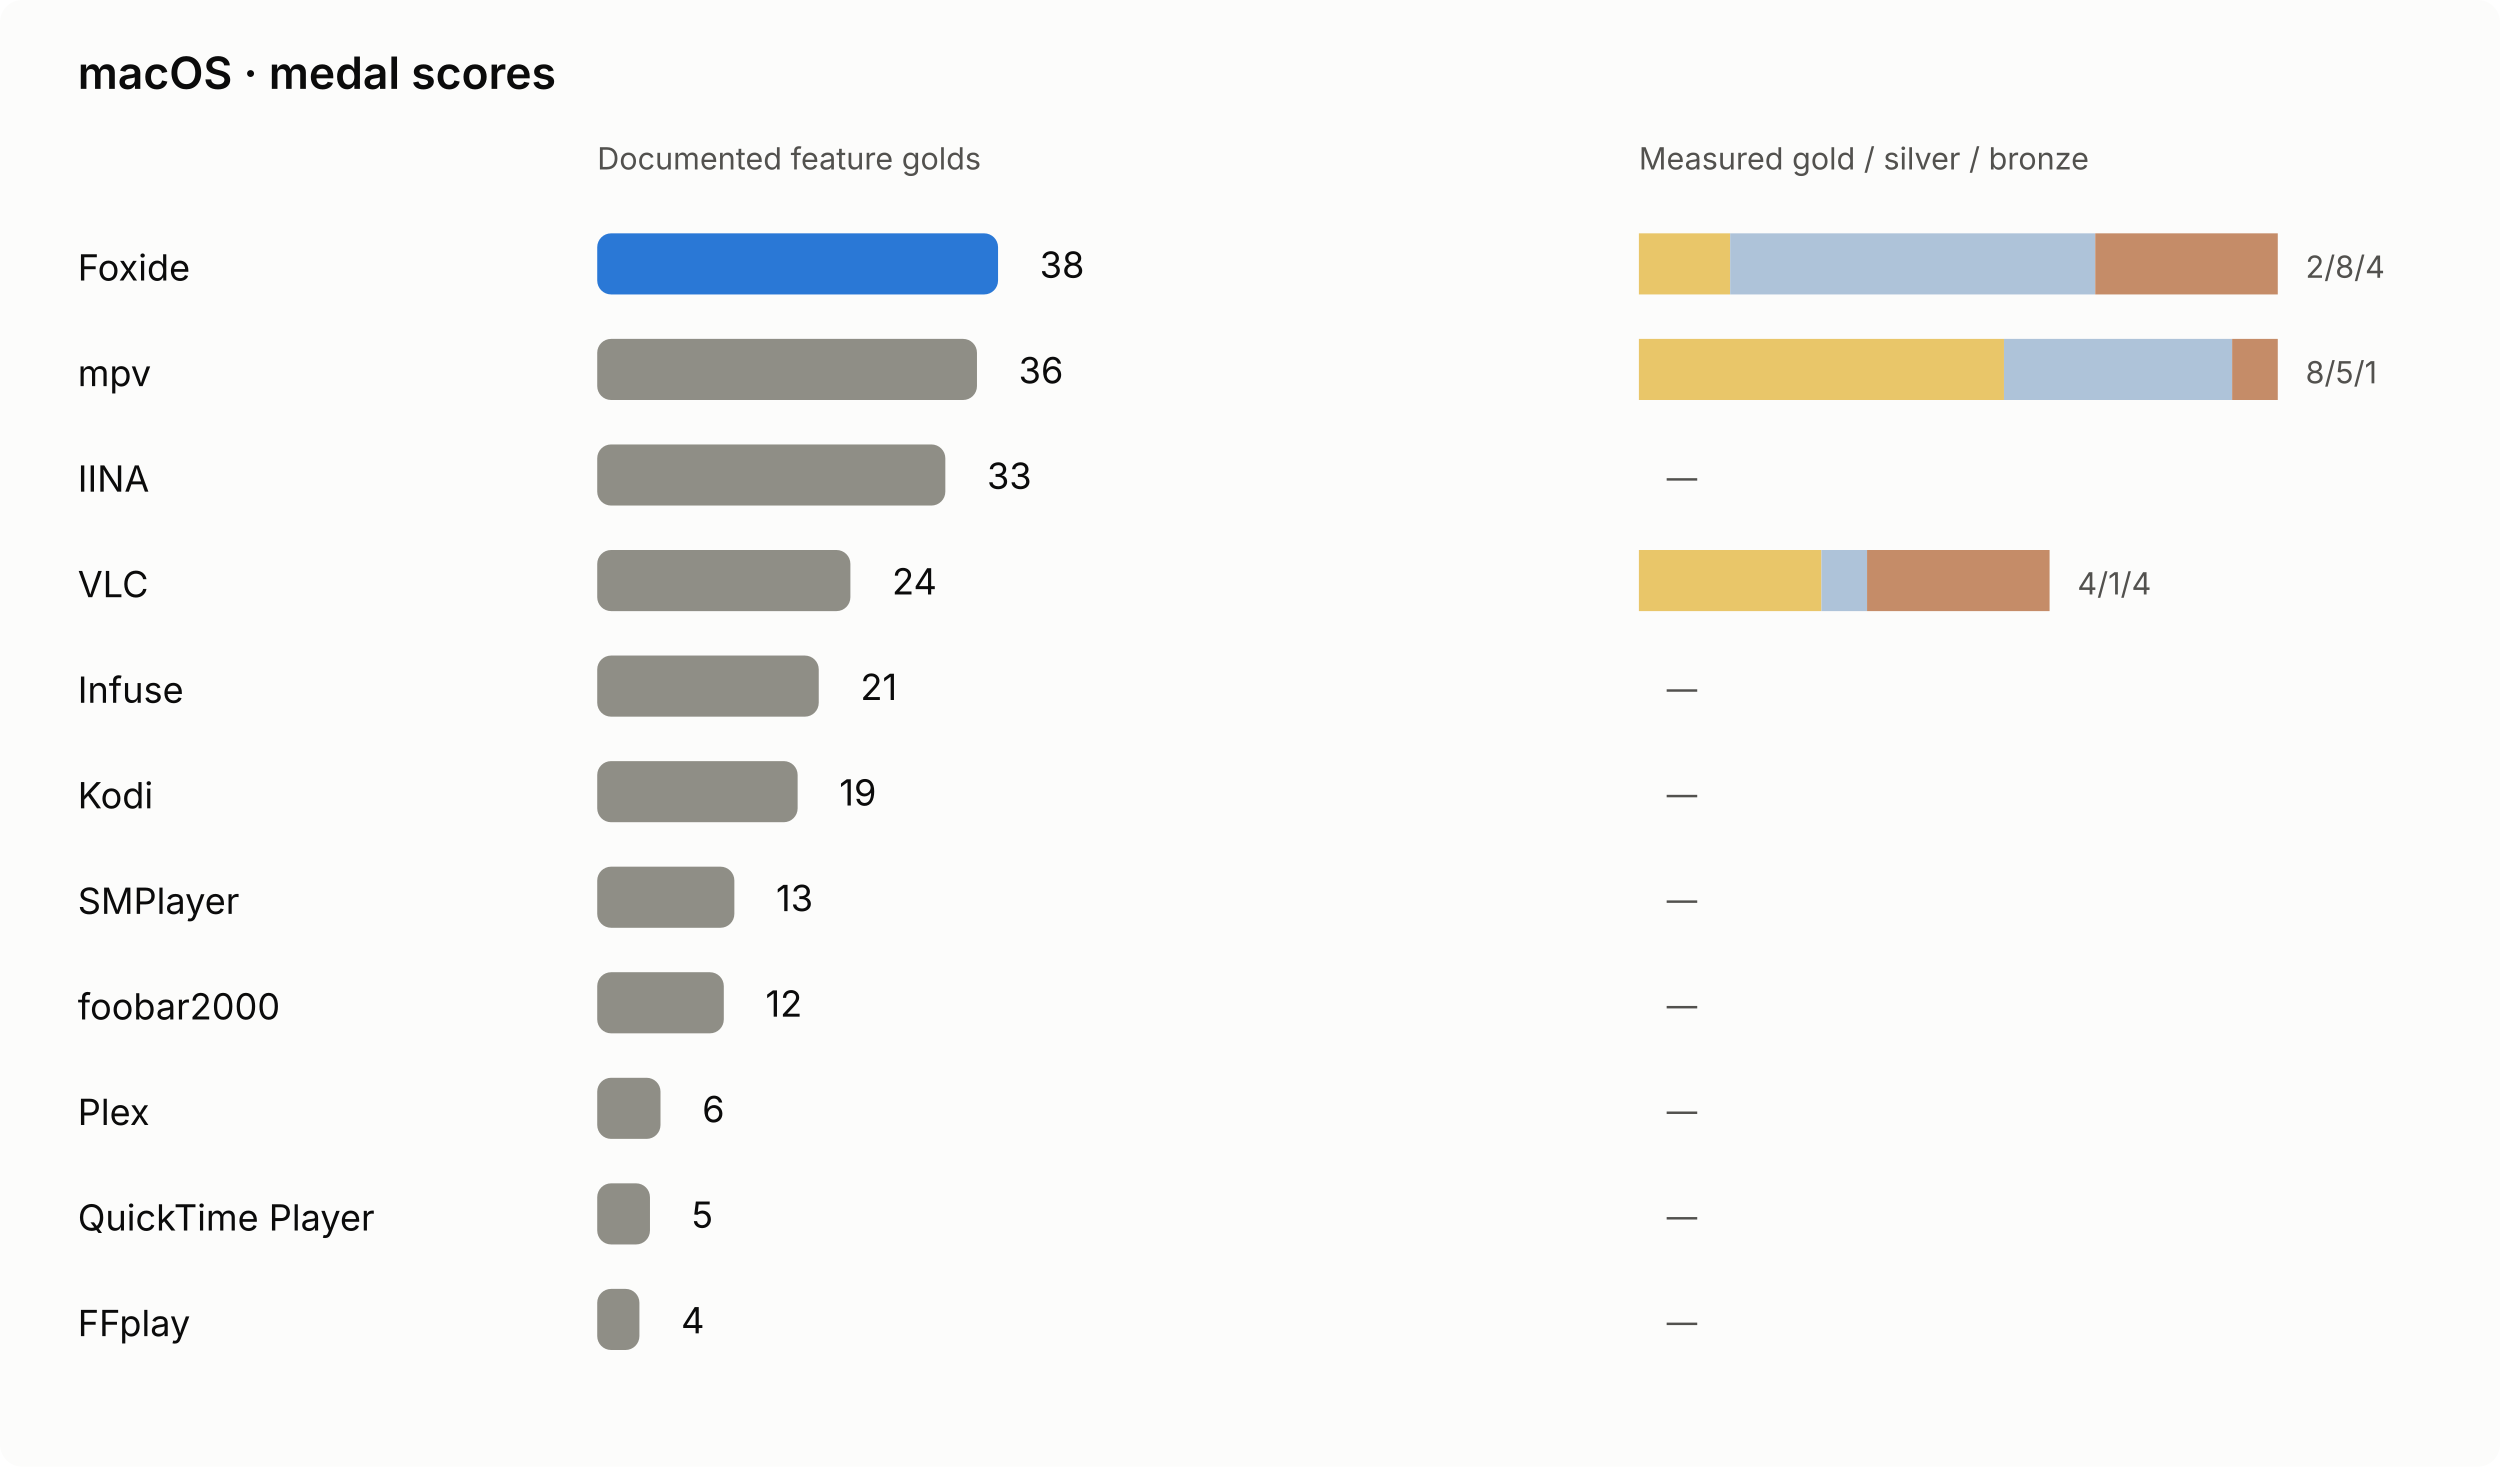
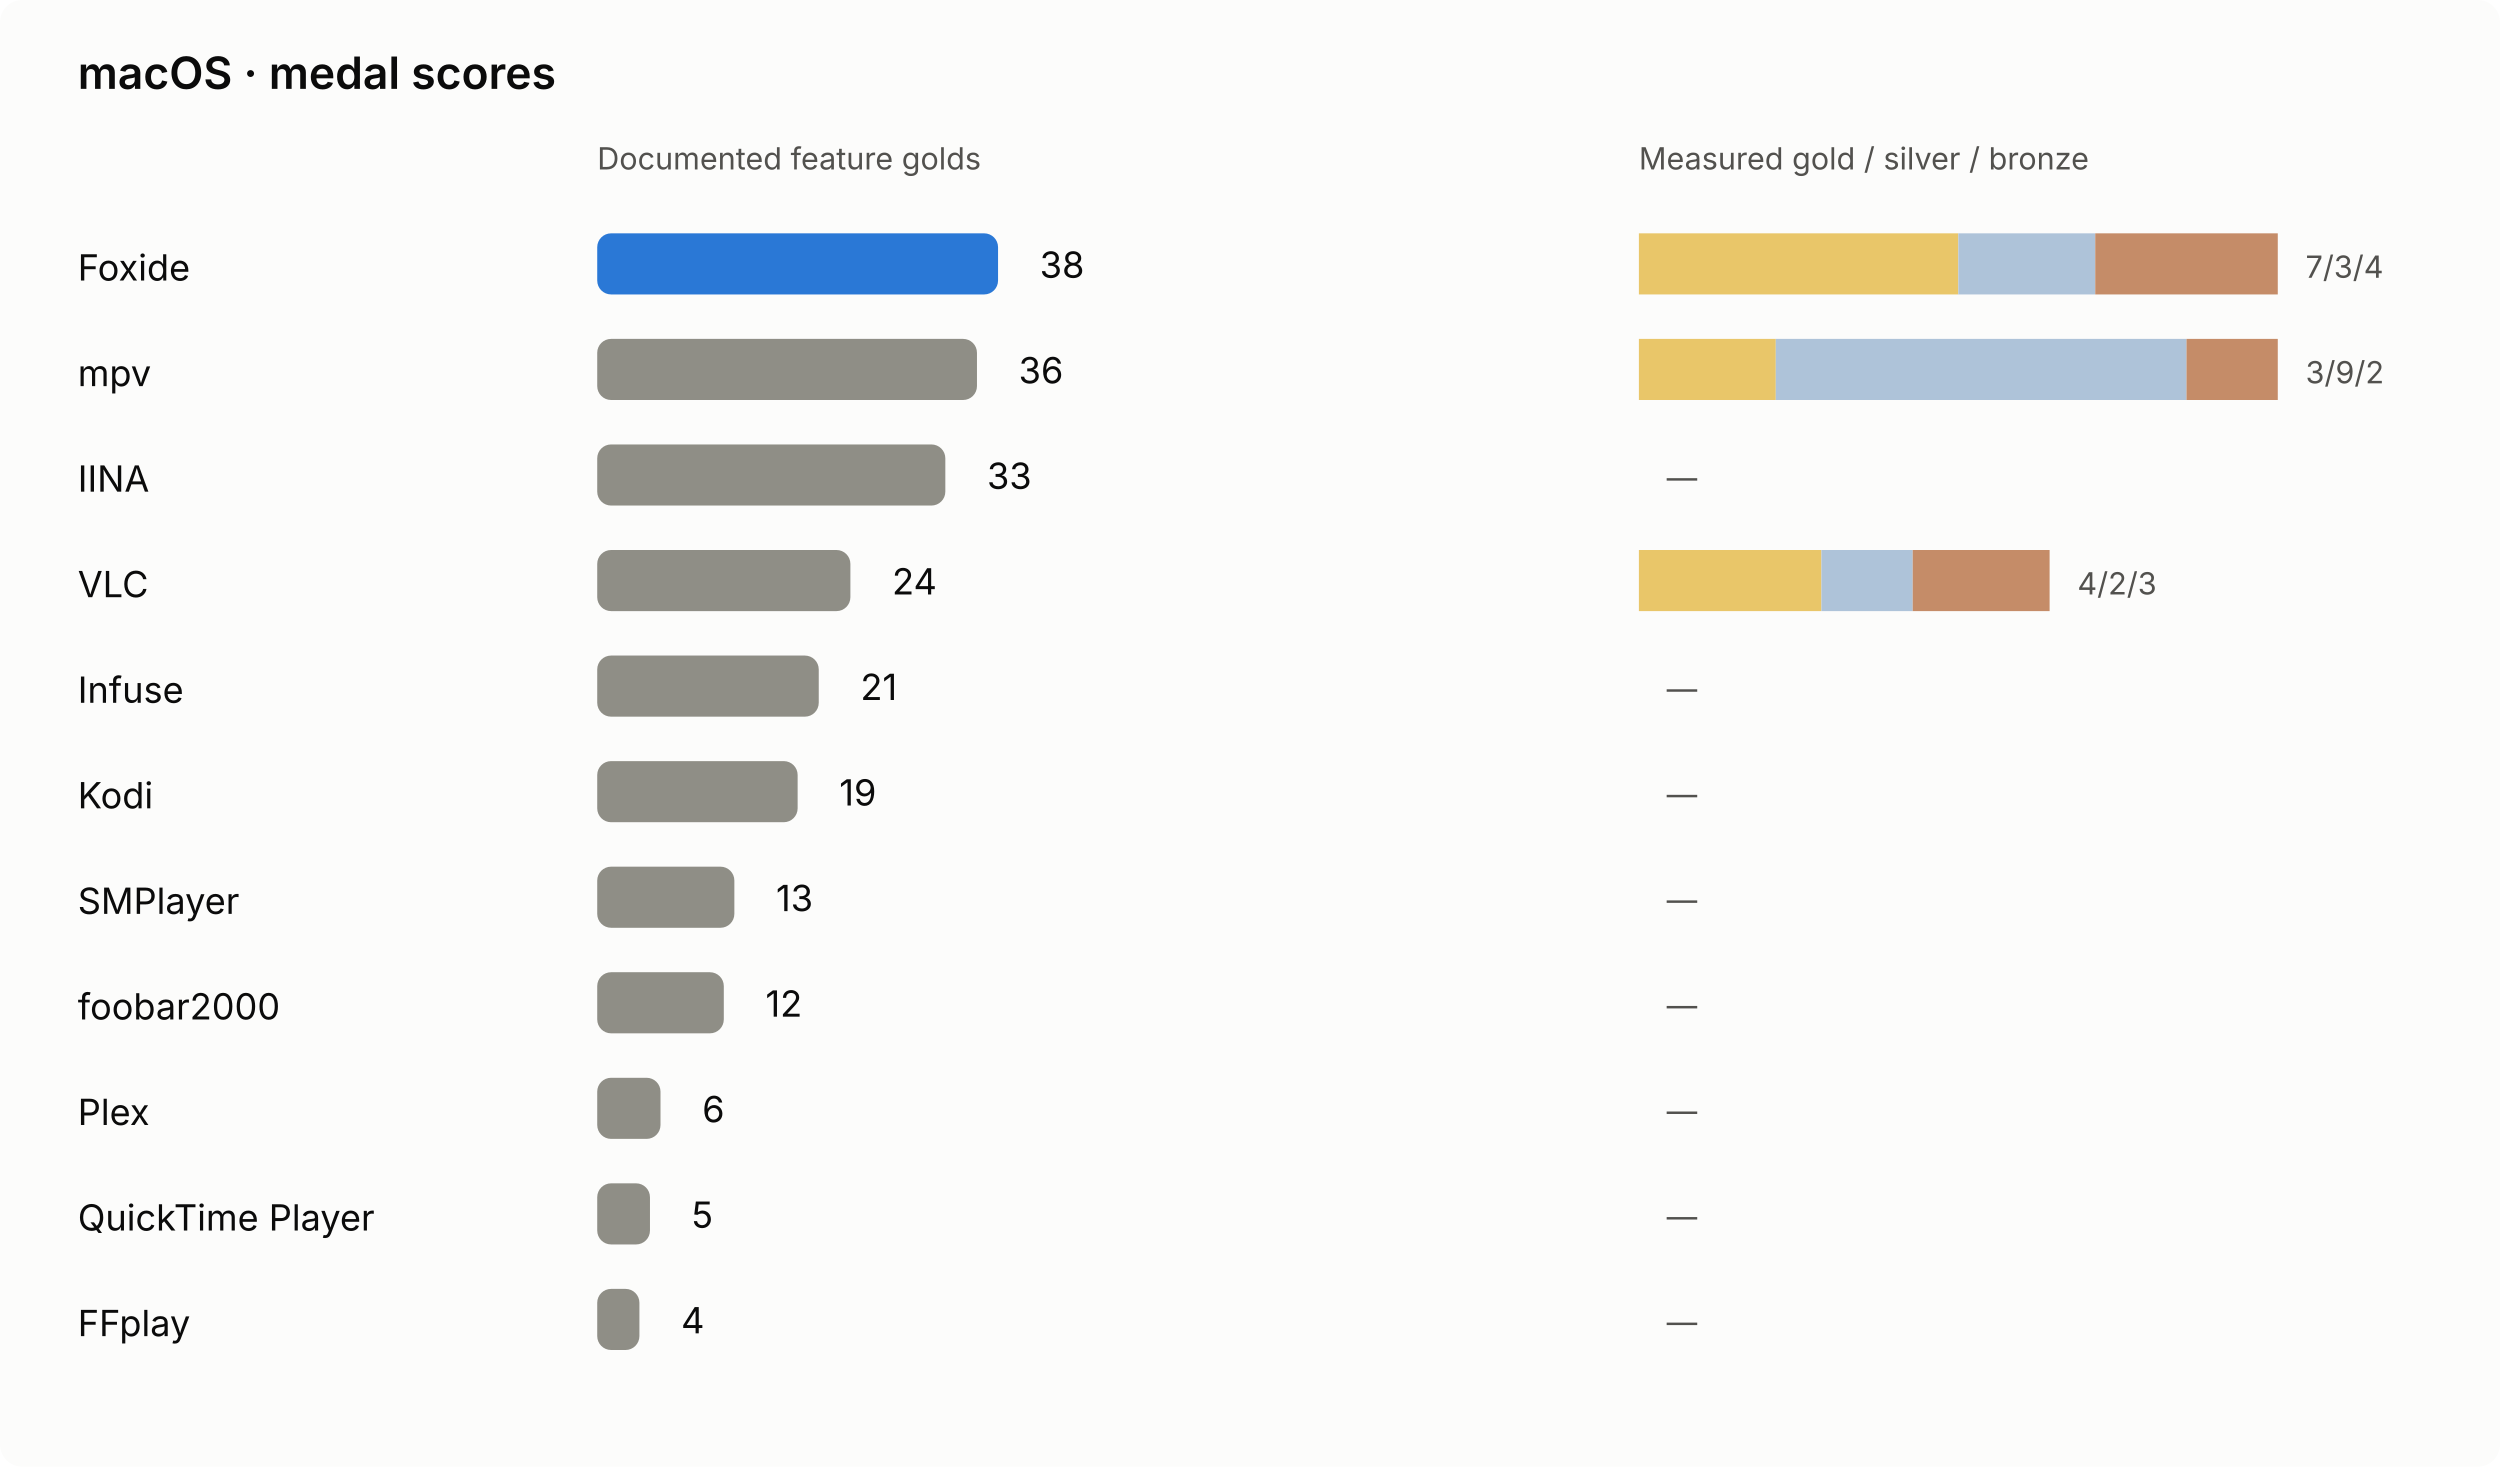
<svg xmlns="http://www.w3.org/2000/svg" viewBox="0 0 900 528" role="img" aria-labelledby="macos-chart-title macos-chart-desc">
  <rect width="900" height="528" rx="8" class="bg" />
  <style>text{font:13px system-ui,-apple-system,'Segoe UI',sans-serif;fill:#0b0b0b}.sub{fill:#52514e;font-size:11px}.title{font-size:16px;font-weight:600}.bg{fill:#fcfcfb}.bar{fill:#8f8e86}.foxide{fill:#2a78d6}.winner{font-weight:700}@media(prefers-color-scheme:dark){.bg{fill:#1a1a19}text{fill:#f0efec}.sub{fill:#c3c2b7}.foxide{fill:#3987e5}}</style>
  <g>
    <text class="title" x="28" y="32" font-size="22">macOS · medal scores</text>
    <text x="215" y="61" font-size="12" class="sub">Documented feature golds</text>
    <text x="590" y="61" font-size="12" class="sub">Measured gold / silver / bronze</text>
    <text x="28" y="101" font-size="12">Foxide</text>
    <rect x="215" y="84" width="144.30" height="22" rx="5" fill="#2a78d6" />
    <text x="374.30" y="100" font-size="13">38</text>
-     <rect x="590.00" y="84" width="32.86" height="22" fill="#e9c669" />
-     <rect x="622.86" y="84" width="131.43" height="22" fill="#aec3d9" />
+     <rect x="590.00" y="84" width="115.00" height="22" fill="#e9c669" />
+     <rect x="705.00" y="84" width="49.29" height="22" fill="#aec3d9" />
    <rect x="754.29" y="84" width="65.71" height="22" fill="#c58c68" />
-     <text x="830.00" y="100" class="sub" font-size="12">2/8/4</text>
+     <text x="830.00" y="100" class="sub" font-size="12">7/3/4</text>
    <text x="28" y="139" font-size="12">mpv</text>
    <rect x="215" y="122" width="136.71" height="22" rx="5" fill="#8f8e86" />
    <text x="366.71" y="138" font-size="13">36</text>
-     <rect x="590.00" y="122" width="131.43" height="22" fill="#e9c669" />
-     <rect x="721.43" y="122" width="82.14" height="22" fill="#aec3d9" />
-     <rect x="803.57" y="122" width="16.43" height="22" fill="#c58c68" />
-     <text x="830.00" y="138" class="sub" font-size="12">8/5/1</text>
+     <rect x="590.00" y="122" width="49.29" height="22" fill="#e9c669" />
+     <rect x="639.29" y="122" width="147.86" height="22" fill="#aec3d9" />
+     <rect x="787.14" y="122" width="32.86" height="22" fill="#c58c68" />
+     <text x="830.00" y="138" class="sub" font-size="12">3/9/2</text>
    <text x="28" y="177" font-size="12">IINA</text>
    <rect x="215" y="160" width="125.32" height="22" rx="5" fill="#8f8e86" />
    <text x="355.32" y="176" font-size="13">33</text>
    <rect x="590.00" y="160" width="0.00" height="22" fill="#e9c669" />
    <rect x="590.00" y="160" width="0.00" height="22" fill="#aec3d9" />
    <rect x="590.00" y="160" width="0.00" height="22" fill="#c58c68" />
    <text x="600.00" y="176" class="sub" font-size="12">—</text>
    <text x="28" y="215" font-size="12">VLC</text>
    <rect x="215" y="198" width="91.14" height="22" rx="5" fill="#8f8e86" />
    <text x="321.14" y="214" font-size="13">24</text>
    <rect x="590.00" y="198" width="65.71" height="22" fill="#e9c669" />
-     <rect x="655.71" y="198" width="16.43" height="22" fill="#aec3d9" />
-     <rect x="672.14" y="198" width="65.71" height="22" fill="#c58c68" />
-     <text x="747.86" y="214" class="sub" font-size="12">4/1/4</text>
+     <rect x="655.71" y="198" width="32.86" height="22" fill="#aec3d9" />
+     <rect x="688.57" y="198" width="49.29" height="22" fill="#c58c68" />
+     <text x="747.86" y="214" class="sub" font-size="12">4/2/3</text>
    <text x="28" y="253" font-size="12">Infuse</text>
    <rect x="215" y="236" width="79.75" height="22" rx="5" fill="#8f8e86" />
    <text x="309.75" y="252" font-size="13">21</text>
    <rect x="590.00" y="236" width="0.00" height="22" fill="#e9c669" />
    <rect x="590.00" y="236" width="0.00" height="22" fill="#aec3d9" />
    <rect x="590.00" y="236" width="0.00" height="22" fill="#c58c68" />
    <text x="600.00" y="252" class="sub" font-size="12">—</text>
    <text x="28" y="291" font-size="12">Kodi</text>
    <rect x="215" y="274" width="72.15" height="22" rx="5" fill="#8f8e86" />
    <text x="302.15" y="290" font-size="13">19</text>
    <rect x="590.00" y="274" width="0.00" height="22" fill="#e9c669" />
    <rect x="590.00" y="274" width="0.00" height="22" fill="#aec3d9" />
    <rect x="590.00" y="274" width="0.00" height="22" fill="#c58c68" />
    <text x="600.00" y="290" class="sub" font-size="12">—</text>
    <text x="28" y="329" font-size="12">SMPlayer</text>
    <rect x="215" y="312" width="49.37" height="22" rx="5" fill="#8f8e86" />
    <text x="279.37" y="328" font-size="13">13</text>
    <rect x="590.00" y="312" width="0.00" height="22" fill="#e9c669" />
    <rect x="590.00" y="312" width="0.00" height="22" fill="#aec3d9" />
    <rect x="590.00" y="312" width="0.00" height="22" fill="#c58c68" />
    <text x="600.00" y="328" class="sub" font-size="12">—</text>
    <text x="28" y="367" font-size="12">foobar2000</text>
    <rect x="215" y="350" width="45.57" height="22" rx="5" fill="#8f8e86" />
    <text x="275.57" y="366" font-size="13">12</text>
    <rect x="590.00" y="350" width="0.00" height="22" fill="#e9c669" />
    <rect x="590.00" y="350" width="0.00" height="22" fill="#aec3d9" />
    <rect x="590.00" y="350" width="0.00" height="22" fill="#c58c68" />
    <text x="600.00" y="366" class="sub" font-size="12">—</text>
    <text x="28" y="405" font-size="12">Plex</text>
    <rect x="215" y="388" width="22.78" height="22" rx="5" fill="#8f8e86" />
    <text x="252.78" y="404" font-size="13">6</text>
    <rect x="590.00" y="388" width="0.00" height="22" fill="#e9c669" />
    <rect x="590.00" y="388" width="0.00" height="22" fill="#aec3d9" />
    <rect x="590.00" y="388" width="0.00" height="22" fill="#c58c68" />
    <text x="600.00" y="404" class="sub" font-size="12">—</text>
    <text x="28" y="443" font-size="12">QuickTime Player</text>
    <rect x="215" y="426" width="18.99" height="22" rx="5" fill="#8f8e86" />
    <text x="248.99" y="442" font-size="13">5</text>
    <rect x="590.00" y="426" width="0.00" height="22" fill="#e9c669" />
    <rect x="590.00" y="426" width="0.00" height="22" fill="#aec3d9" />
    <rect x="590.00" y="426" width="0.00" height="22" fill="#c58c68" />
    <text x="600.00" y="442" class="sub" font-size="12">—</text>
    <text x="28" y="481" font-size="12">FFplay</text>
    <rect x="215" y="464" width="15.19" height="22" rx="5" fill="#8f8e86" />
    <text x="245.19" y="480" font-size="13">4</text>
    <rect x="590.00" y="464" width="0.00" height="22" fill="#e9c669" />
    <rect x="590.00" y="464" width="0.00" height="22" fill="#aec3d9" />
    <rect x="590.00" y="464" width="0.00" height="22" fill="#c58c68" />
    <text x="600.00" y="480" class="sub" font-size="12">—</text>
  </g>
</svg>
